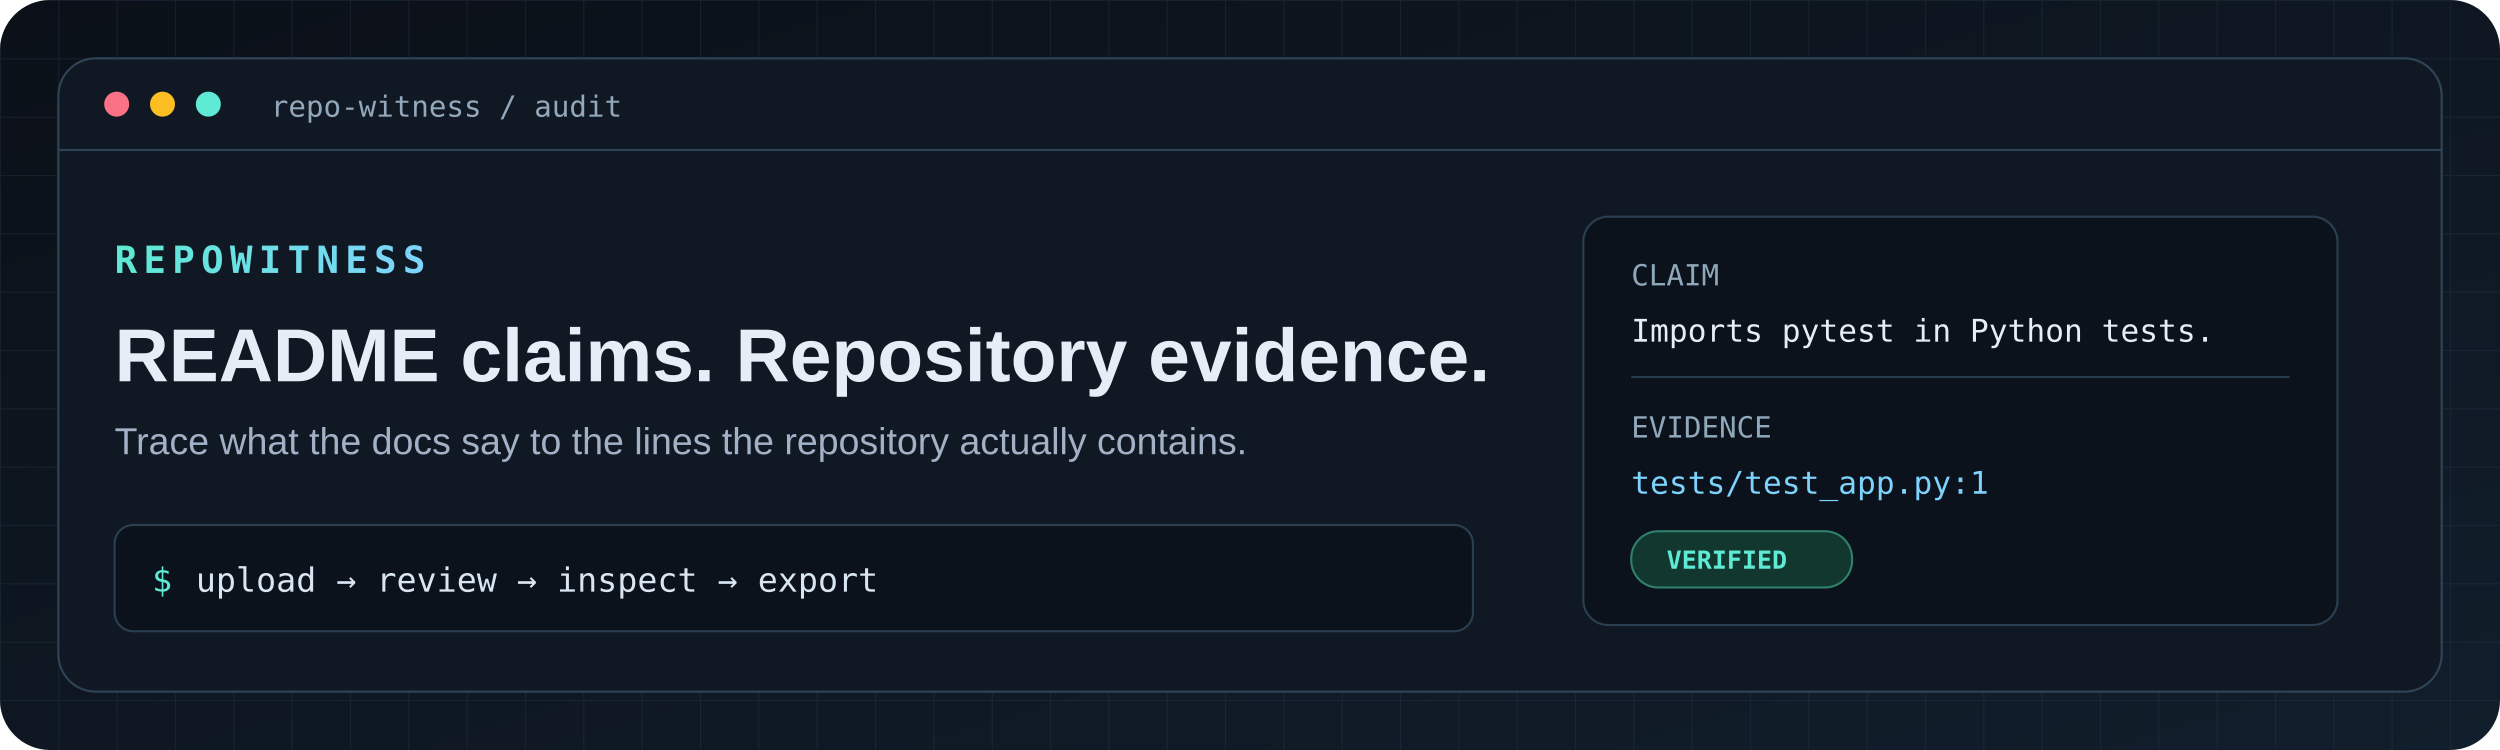
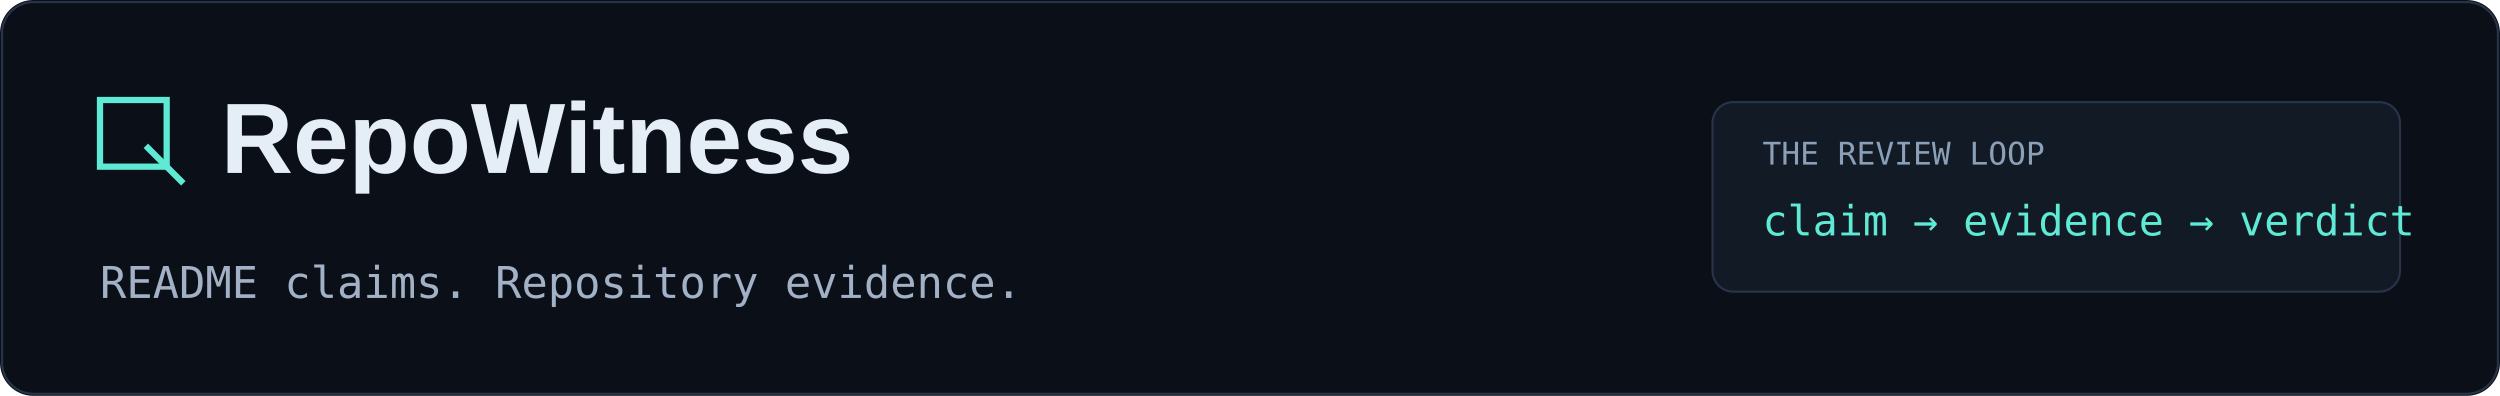
- <svg xmlns="http://www.w3.org/2000/svg" width="1200" height="360" viewBox="0 0 1200 360" role="img" aria-labelledby="title description">
-   <defs>
-     <linearGradient id="background" x1="0" y1="0" x2="1" y2="1">
-       <stop offset="0" stop-color="#0b1018" />
-       <stop offset="1" stop-color="#111e2b" />
-     </linearGradient>
-     <linearGradient id="accent" x1="0" y1="0" x2="1" y2="0">
-       <stop offset="0" stop-color="#5eead4" />
-       <stop offset="1" stop-color="#7dd3fc" />
-     </linearGradient>
-     <pattern id="grid" width="28" height="28" patternUnits="userSpaceOnUse">
-       <path d="M 28 0 L 0 0 0 28" fill="none" stroke="#243447" stroke-width="1" opacity=".42" />
-     </pattern>
-   </defs>
-   <rect width="1200" height="360" rx="24" fill="url(#background)" />
-   <rect width="1200" height="360" rx="24" fill="url(#grid)" />
-   <rect x="28" y="28" width="1144" height="304" rx="18" fill="#101923" stroke="#304457" />
-   <path d="M 28 72 H 1172" stroke="#304457" />
-   <circle cx="56" cy="50" r="6" fill="#fb7185" />
-   <circle cx="78" cy="50" r="6" fill="#fbbf24" />
-   <circle cx="100" cy="50" r="6" fill="#5eead4" />
-   <text x="130" y="56" fill="#94a8bb" font-family="ui-monospace, SFMono-Regular, Menlo, Consolas, monospace" font-size="14">repo-witness / audit</text>
-   <text x="55" y="131" fill="url(#accent)" font-family="ui-monospace, SFMono-Regular, Menlo, Consolas, monospace" font-size="18" font-weight="700" letter-spacing="3">REPOWITNESS</text>
-   <text x="55" y="183" fill="#e5edf7" font-family="Arial, Helvetica, sans-serif" font-size="36" font-weight="700">README claims. Repository evidence.</text>
-   <text x="55" y="218" fill="#a2b1c6" font-family="Arial, Helvetica, sans-serif" font-size="18">Trace what the docs say to the lines the repository actually contains.</text>
-   <rect x="55" y="252" width="652" height="51" rx="9" fill="#0b121b" stroke="#2a4050" />
-   <text x="73" y="284" fill="#5eead4" font-family="ui-monospace, SFMono-Regular, Menlo, Consolas, monospace" font-size="16">$</text>
-   <text x="94" y="284" fill="#d9e6f2" font-family="ui-monospace, SFMono-Regular, Menlo, Consolas, monospace" font-size="16">upload → review → inspect → export</text>
-   <rect x="760" y="104" width="362" height="196" rx="12" fill="#0b121b" stroke="#2a4050" />
-   <text x="783" y="137" fill="#8fa8ba" font-family="ui-monospace, SFMono-Regular, Menlo, Consolas, monospace" font-size="14">CLAIM</text>
-   <text x="783" y="164" fill="#e5edf7" font-family="ui-monospace, SFMono-Regular, Menlo, Consolas, monospace" font-size="15">Imports pytest in Python tests.</text>
-   <path d="M 783 181 H 1099" stroke="#273c4d" />
-   <text x="783" y="210" fill="#8fa8ba" font-family="ui-monospace, SFMono-Regular, Menlo, Consolas, monospace" font-size="14">EVIDENCE</text>
-   <text x="783" y="237" fill="#7dd3fc" font-family="ui-monospace, SFMono-Regular, Menlo, Consolas, monospace" font-size="15">tests/test_app.py:1</text>
-   <rect x="783" y="255" width="106" height="27" rx="13" fill="#11372f" stroke="#2f806c" />
-   <text x="800" y="273" fill="#5eead4" font-family="ui-monospace, SFMono-Regular, Menlo, Consolas, monospace" font-size="12" font-weight="700">VERIFIED</text>
+ <svg xmlns="http://www.w3.org/2000/svg" width="1200" height="190" viewBox="0 0 1200 190" role="img" aria-labelledby="title desc">
+   <rect width="1200" height="190" rx="16" fill="#0b1018" />
+   <rect x="1" y="1" width="1198" height="188" rx="15" fill="none" stroke="#273449" />
+   <path d="M48 48h32v32H48z" fill="none" stroke="#5eead4" stroke-width="3" />
+   <path d="m70 70 18 18" stroke="#5eead4" stroke-width="3" />
+   <text x="106" y="83" fill="#e5edf7" font-family="Arial, Helvetica, sans-serif" font-size="48" font-weight="700">RepoWitness</text>
+   <text x="48" y="143" fill="#a2b1c6" font-family="Consolas, monospace" font-size="21">README claims. Repository evidence.</text>
+   <rect x="822" y="49" width="330" height="91" rx="10" fill="#121a26" stroke="#273449" />
+   <text x="846" y="79" fill="#8ba0b7" font-family="Consolas, monospace" font-size="15">THE REVIEW LOOP</text>
+   <text x="846" y="113" fill="#5eead4" font-family="Consolas, monospace" font-size="20">claim → evidence → verdict</text>
</svg>
